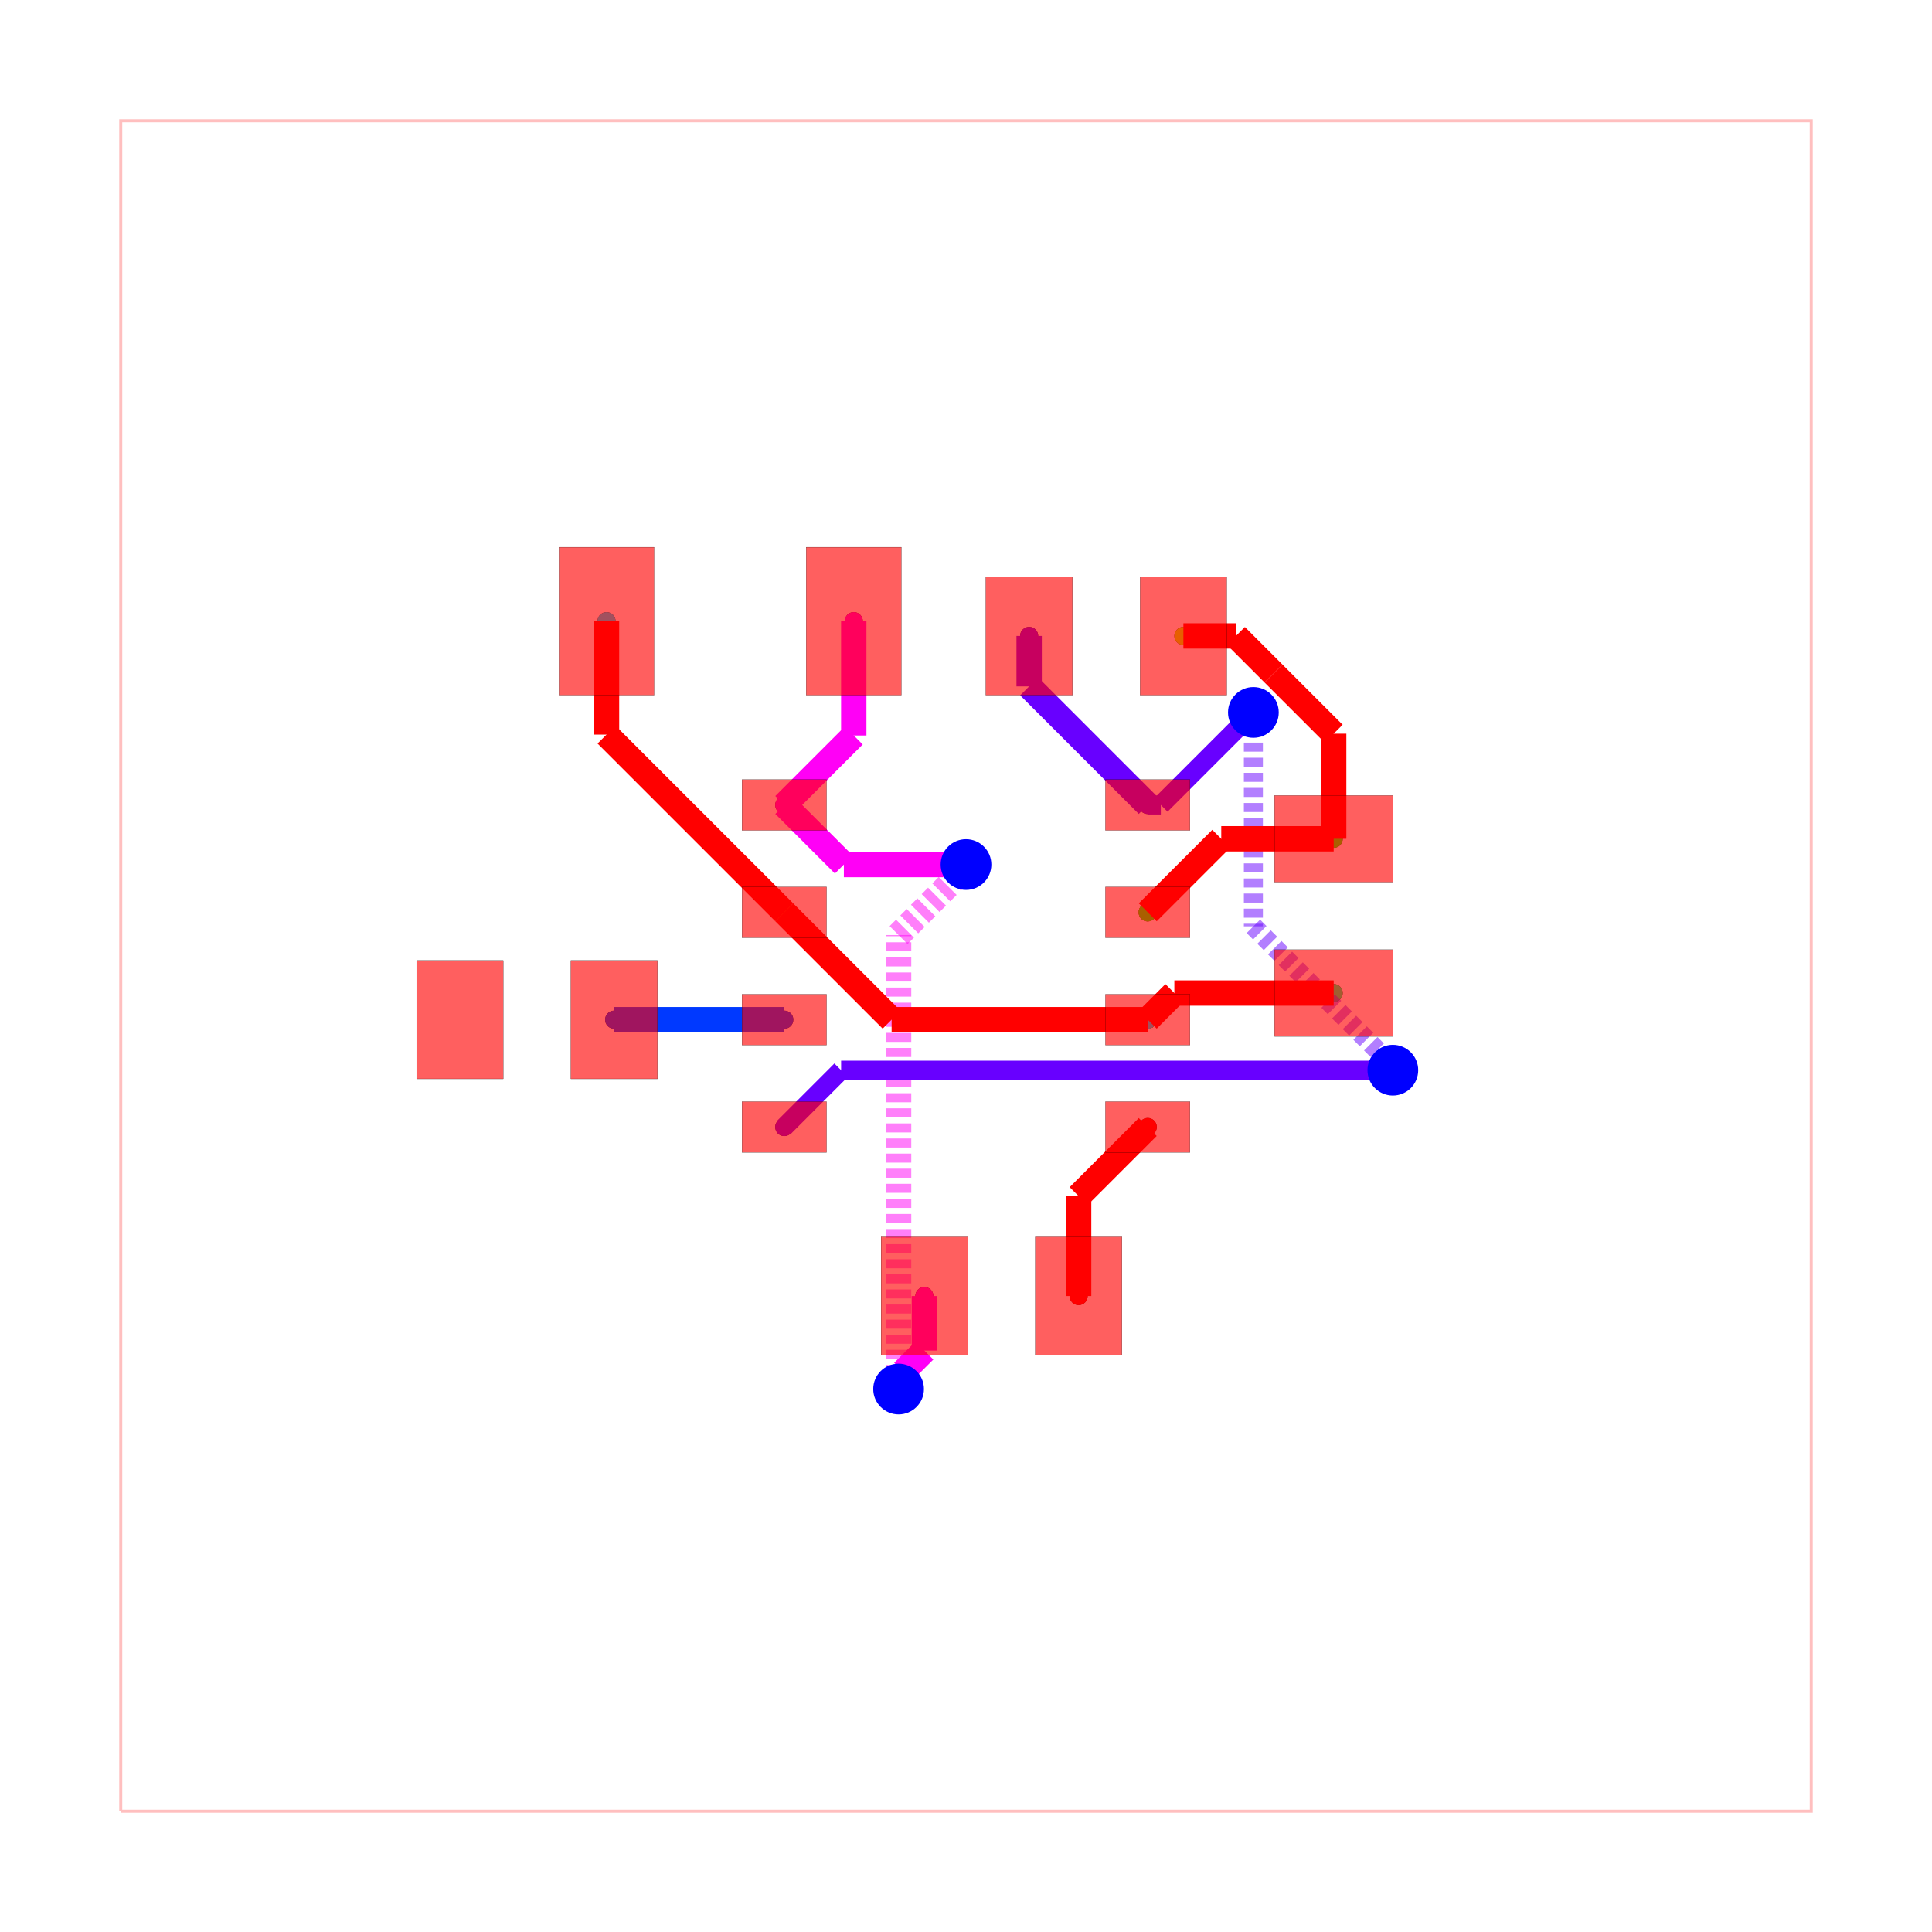
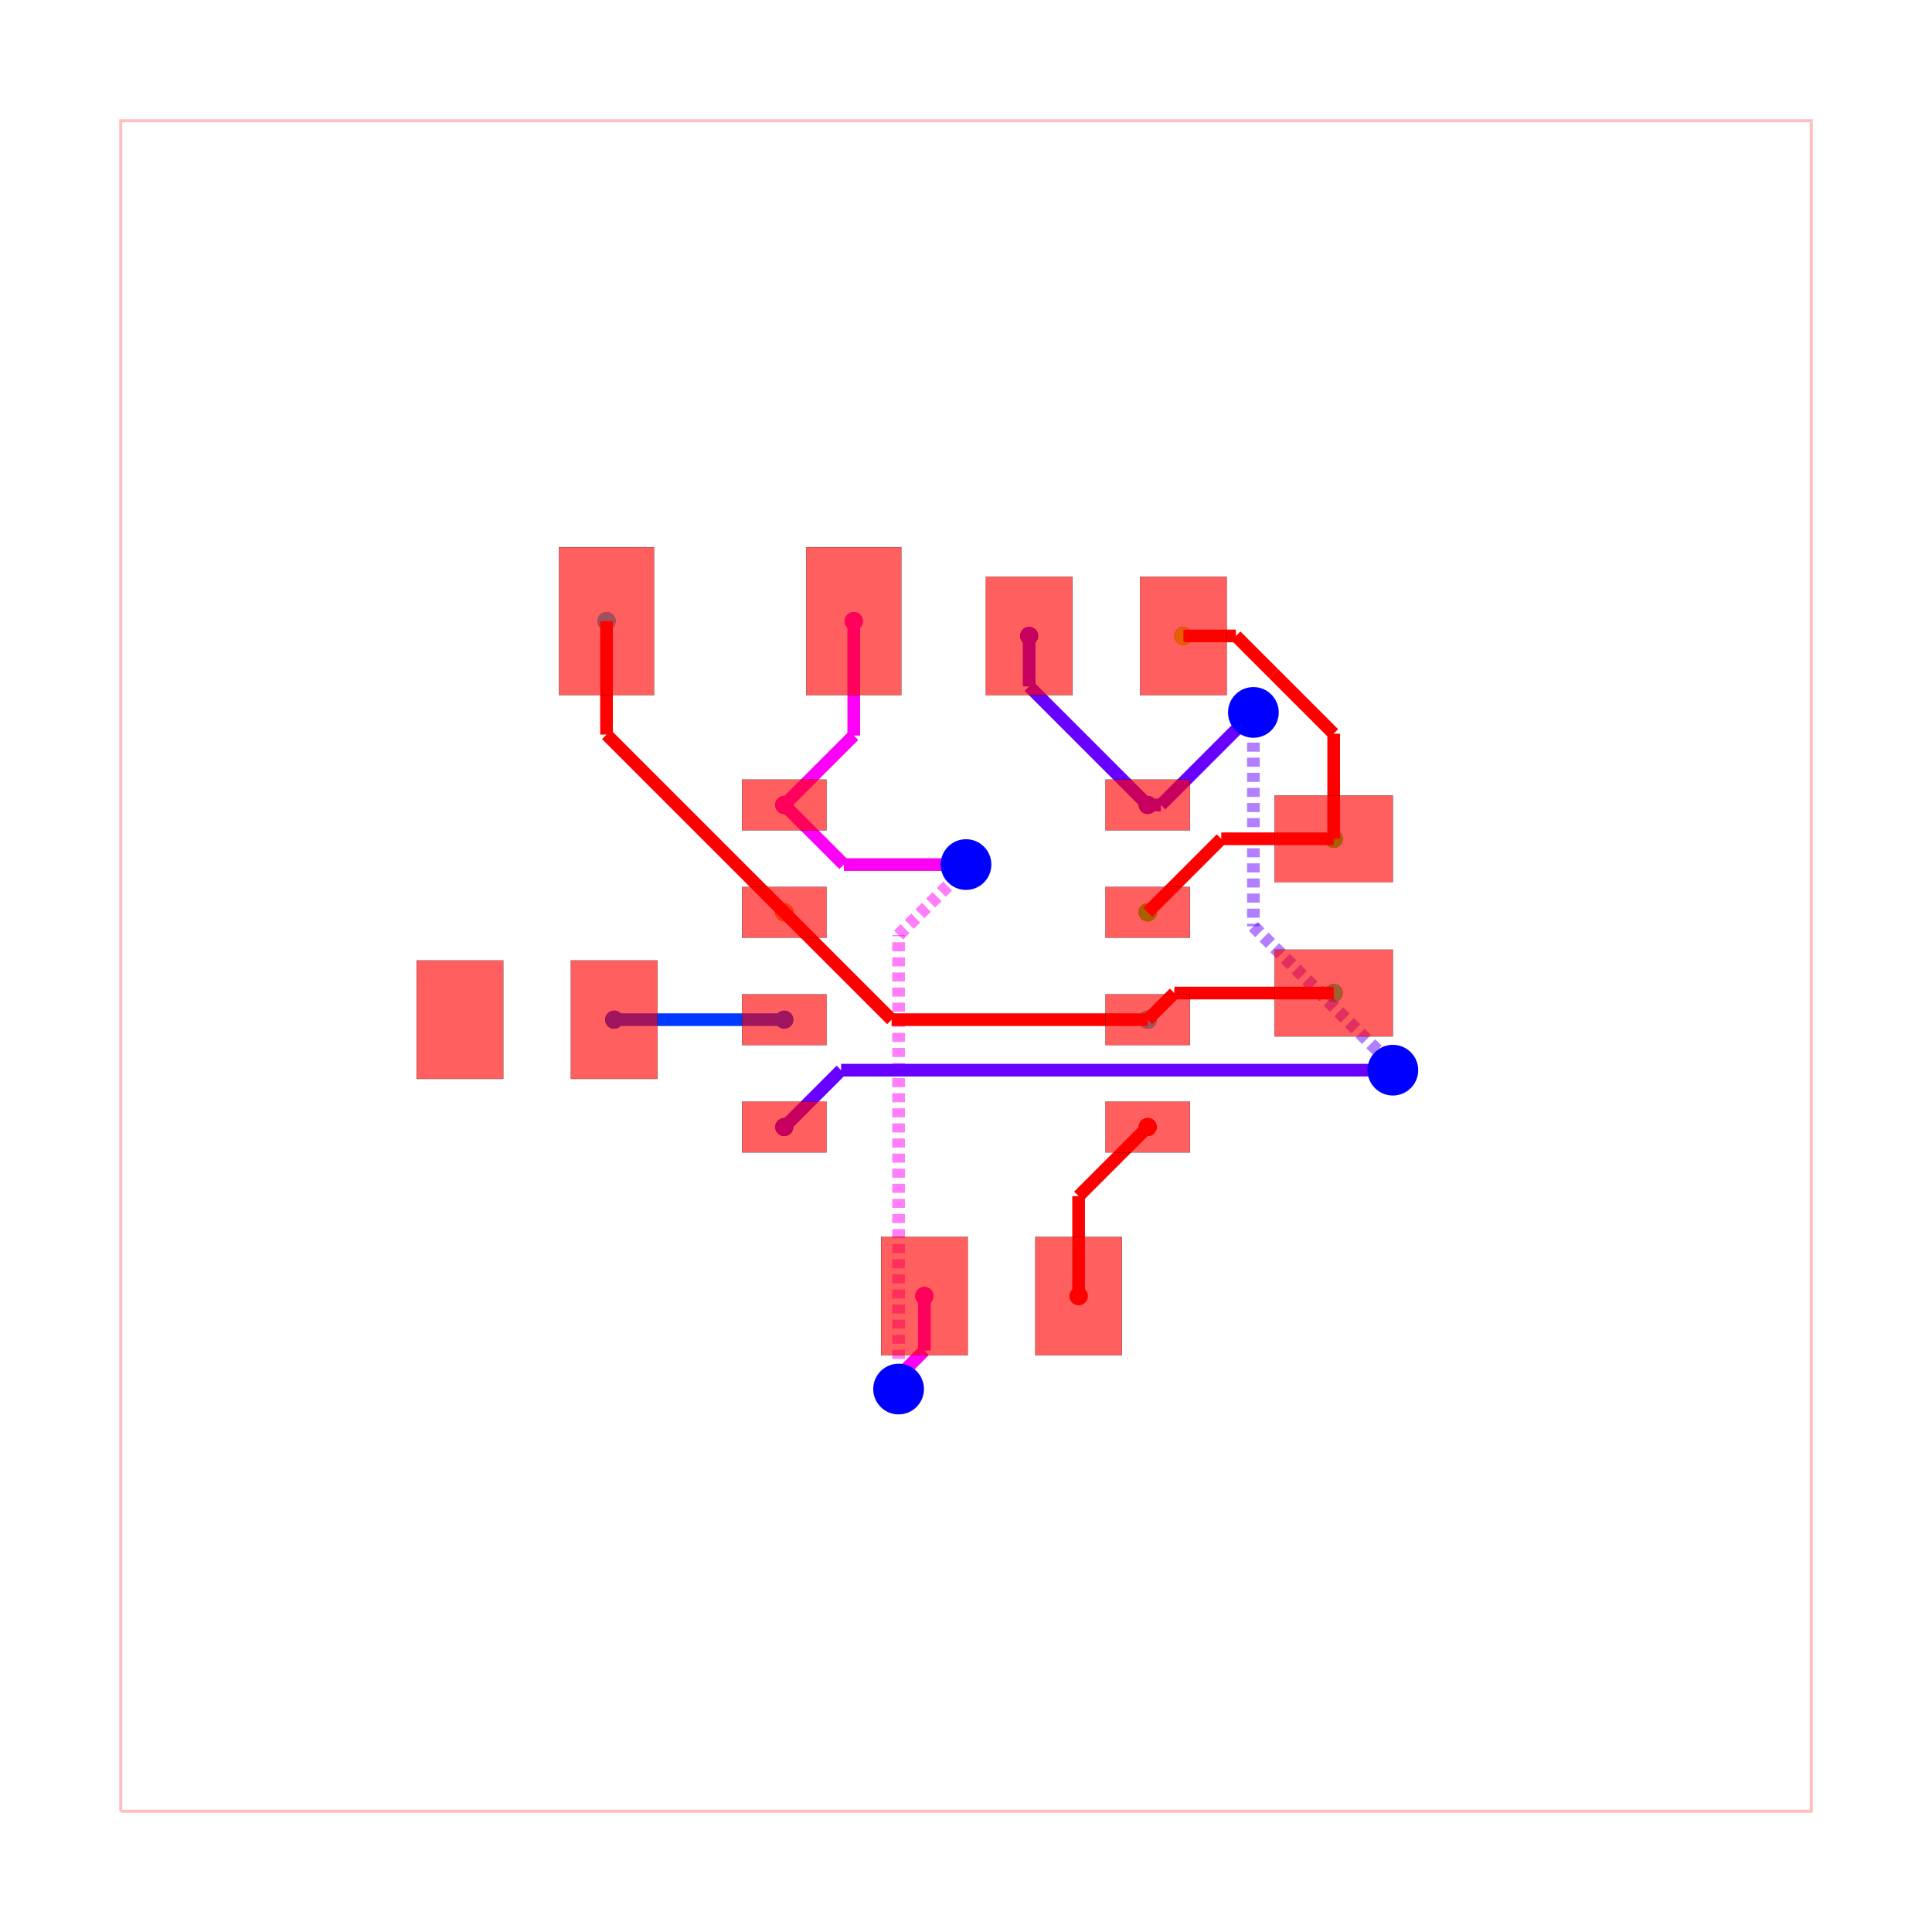
<svg xmlns="http://www.w3.org/2000/svg" width="640" height="640" viewBox="0 0 640 640">
  <rect width="100%" height="100%" fill="white" />
  <g>
    <circle data-type="point" data-label="source_trace_3 pcb_port_4" data-x="2.15" data-y="-1.905" cx="380.2" cy="373.34" r="3" fill="black" />
  </g>
  <g>
    <circle data-type="point" data-label="source_trace_3 pcb_port_14" data-x="1.332455957700033" data-y="-3.9050000000000002" cx="357.309" cy="429.34" r="3" fill="black" />
  </g>
  <g>
    <circle data-type="point" data-label="source_trace_5 pcb_port_5" data-x="2.15" data-y="-0.635" cx="380.2" cy="337.78" r="3" fill="black" />
  </g>
  <g>
    <circle data-type="point" data-label="source_trace_5 pcb_port_1" data-x="-2.15" data-y="0.635" cx="259.8" cy="302.22" r="3" fill="black" />
  </g>
  <g>
    <circle data-type="point" data-label="source_trace_7 pcb_port_9" data-x="2.5720976920476617" data-y="3.9050000000000002" cx="392.019" cy="210.66" r="3" fill="black" />
  </g>
  <g>
    <circle data-type="point" data-label="source_trace_7 pcb_port_6" data-x="2.15" data-y="0.635" cx="380.2" cy="302.22" r="3" fill="black" />
  </g>
  <g>
    <circle data-type="point" data-label="source_trace_8 pcb_port_6" data-x="2.15" data-y="0.635" cx="380.2" cy="302.22" r="3" fill="black" />
  </g>
  <g>
    <circle data-type="point" data-label="source_trace_8 pcb_port_10" data-x="4.35" data-y="1.5050000000000003" cx="441.8" cy="277.86" r="3" fill="black" />
  </g>
  <g>
    <circle data-type="point" data-label="source_trace_9 pcb_port_11" data-x="4.35" data-y="-0.31999999999999973" cx="441.8" cy="328.96" r="3" fill="black" />
  </g>
  <g>
    <circle data-type="point" data-label="source_trace_9 pcb_port_5" data-x="2.15" data-y="-0.635" cx="380.2" cy="337.78" r="3" fill="black" />
  </g>
  <g>
    <circle data-type="point" data-label="source_trace_10 pcb_port_5" data-x="2.15" data-y="-0.635" cx="380.2" cy="337.78" r="3" fill="black" />
  </g>
  <g>
    <circle data-type="point" data-label="source_trace_10 pcb_port_12" data-x="-4.252902307952339" data-y="4.08" cx="200.919" cy="205.76" r="3" fill="black" />
  </g>
  <g>
    <circle data-type="point" data-label="source_trace_12 pcb_port_2" data-x="-2.15" data-y="-0.635" cx="259.8" cy="337.78" r="3" fill="black" />
  </g>
  <g>
    <circle data-type="point" data-label="source_trace_12 pcb_port_16" data-x="-4.1625000000000005" data-y="-0.6350000000000003" cx="203.45" cy="337.78" r="3" fill="black" />
  </g>
  <g>
    <circle data-type="point" data-label="source_net_0 pcb_port_3" data-x="-2.15" data-y="-1.905" cx="259.8" cy="373.34" r="3" fill="black" />
  </g>
  <g>
    <circle data-type="point" data-label="source_net_0 pcb_port_8" data-x="0.7470976920476616" data-y="3.9050000000000002" cx="340.919" cy="210.66" r="3" fill="black" />
  </g>
  <g>
    <circle data-type="point" data-label="source_net_0 pcb_port_7" data-x="2.15" data-y="1.905" cx="380.2" cy="266.66" r="3" fill="black" />
  </g>
  <g>
    <circle data-type="point" data-label="source_net_1 pcb_port_0" data-x="-2.15" data-y="1.905" cx="259.8" cy="266.66" r="3" fill="black" />
  </g>
  <g>
    <circle data-type="point" data-label="source_net_1 pcb_port_13" data-x="-1.327902307952339" data-y="4.08" cx="282.819" cy="205.76" r="3" fill="black" />
  </g>
  <g>
    <circle data-type="point" data-label="source_net_1 pcb_port_15" data-x="-0.49254404229996707" data-y="-3.9050000000000002" cx="306.209" cy="429.34" r="3" fill="black" />
  </g>
  <g>
    <circle data-type="point" data-label="source_trace_3 (top)" data-x="2.15" data-y="-1.905" cx="380.2" cy="373.34" r="3" fill="hsl(0, 100%, 50%)" />
  </g>
  <g>
    <circle data-type="point" data-label="source_trace_3 (top)" data-x="1.332455957700033" data-y="-3.9050000000000002" cx="357.309" cy="429.34" r="3" fill="hsl(0, 100%, 50%)" />
  </g>
  <g>
    <circle data-type="point" data-label="source_trace_5 (top)" data-x="2.15" data-y="-0.635" cx="380.2" cy="337.78" r="3" fill="hsl(37.778, 100%, 50%)" />
  </g>
  <g>
    <circle data-type="point" data-label="source_trace_5 (top)" data-x="-2.15" data-y="0.635" cx="259.8" cy="302.22" r="3" fill="hsl(37.778, 100%, 50%)" />
  </g>
  <g>
    <circle data-type="point" data-label="source_trace_7 (top)" data-x="2.5720976920476617" data-y="3.9050000000000002" cx="392.019" cy="210.66" r="3" fill="hsl(75.556, 100%, 50%)" />
  </g>
  <g>
    <circle data-type="point" data-label="source_trace_7 (top)" data-x="2.15" data-y="0.635" cx="380.2" cy="302.22" r="3" fill="hsl(75.556, 100%, 50%)" />
  </g>
  <g>
    <circle data-type="point" data-label="source_trace_8 (top)" data-x="2.15" data-y="0.635" cx="380.2" cy="302.22" r="3" fill="hsl(113.333, 100%, 50%)" />
  </g>
  <g>
    <circle data-type="point" data-label="source_trace_8 (top)" data-x="4.35" data-y="1.5050000000000003" cx="441.8" cy="277.86" r="3" fill="hsl(113.333, 100%, 50%)" />
  </g>
  <g>
    <circle data-type="point" data-label="source_trace_9 (top)" data-x="4.35" data-y="-0.31999999999999973" cx="441.8" cy="328.96" r="3" fill="hsl(151.111, 100%, 50%)" />
  </g>
  <g>
    <circle data-type="point" data-label="source_trace_9 (top)" data-x="2.15" data-y="-0.635" cx="380.2" cy="337.78" r="3" fill="hsl(151.111, 100%, 50%)" />
  </g>
  <g>
    <circle data-type="point" data-label="source_trace_10 (top)" data-x="2.15" data-y="-0.635" cx="380.2" cy="337.78" r="3" fill="hsl(188.889, 100%, 50%)" />
  </g>
  <g>
    <circle data-type="point" data-label="source_trace_10 (top)" data-x="-4.252902307952339" data-y="4.08" cx="200.919" cy="205.76" r="3" fill="hsl(188.889, 100%, 50%)" />
  </g>
  <g>
    <circle data-type="point" data-label="source_trace_12 (top)" data-x="-2.15" data-y="-0.635" cx="259.8" cy="337.78" r="3" fill="hsl(226.667, 100%, 50%)" />
  </g>
  <g>
    <circle data-type="point" data-label="source_trace_12 (top)" data-x="-4.1625000000000005" data-y="-0.6350000000000003" cx="203.45" cy="337.78" r="3" fill="hsl(226.667, 100%, 50%)" />
  </g>
  <g>
    <circle data-type="point" data-label="source_net_0 (top)" data-x="-2.15" data-y="-1.905" cx="259.8" cy="373.34" r="3" fill="hsl(264.444, 100%, 50%)" />
  </g>
  <g>
    <circle data-type="point" data-label="source_net_0 (top)" data-x="0.7470976920476616" data-y="3.9050000000000002" cx="340.919" cy="210.66" r="3" fill="hsl(264.444, 100%, 50%)" />
  </g>
  <g>
    <circle data-type="point" data-label="source_net_0 (top)" data-x="2.15" data-y="1.905" cx="380.2" cy="266.66" r="3" fill="hsl(264.444, 100%, 50%)" />
  </g>
  <g>
    <circle data-type="point" data-label="source_net_1 (top)" data-x="-2.15" data-y="1.905" cx="259.8" cy="266.66" r="3" fill="hsl(302.222, 100%, 50%)" />
  </g>
  <g>
    <circle data-type="point" data-label="source_net_1 (top)" data-x="-1.327902307952339" data-y="4.08" cx="282.819" cy="205.76" r="3" fill="hsl(302.222, 100%, 50%)" />
  </g>
  <g>
    <circle data-type="point" data-label="source_net_1 (top)" data-x="-0.49254404229996707" data-y="-3.9050000000000002" cx="306.209" cy="429.34" r="3" fill="hsl(302.222, 100%, 50%)" />
  </g>
  <g>
    <polyline data-points="-10,-10 10,-10 10,10 -10,10 -10,-10" data-type="line" data-label="" points="40,600 600,600 600,40 40,40 40,600" fill="none" stroke="rgba(255,0,0,0.25)" stroke-width="1px" />
  </g>
  <g>
-     <polyline data-points="-1.327902307952339,4.08 -1.327902307952339,2.7270976920476606" data-type="line" data-label="" points="282.819,205.76 282.819,243.641" fill="none" stroke="hsl(302.222, 100%, 50%)" stroke-width="8.4" />
-   </g>
-   <g>
-     <polyline data-points="-1.327902307952339,2.7270976920476606 -2.15,1.905" data-type="line" data-label="" points="282.819,243.641 259.8,266.66" fill="none" stroke="hsl(302.222, 100%, 50%)" stroke-width="8.4" />
-   </g>
-   <g>
-     <polyline data-points="-0.49254404229996707,-3.9050000000000002 -0.49254404229996707,-4.549843491354023" data-type="line" data-label="" points="306.209,429.34 306.209,447.396" fill="none" stroke="hsl(302.222, 100%, 50%)" stroke-width="8.4" />
-   </g>
-   <g>
-     <polyline data-points="-0.49254404229996707,-4.549843491354023 -0.743618066658378,-4.800917515712435" data-type="line" data-label="" points="306.209,447.396 299.179,454.426" fill="none" stroke="hsl(302.222, 100%, 50%)" stroke-width="8.4" />
-   </g>
-   <g>
-     <polyline data-points="-0.743618066658378,-4.800917515712435 -0.7975330317249754,-5.005000000000001" data-type="line" data-label="" points="299.179,454.426 297.669,460.14" fill="none" stroke="hsl(302.222, 100%, 50%)" stroke-width="8.4" />
-   </g>
-   <g>
-     <polyline data-points="-0.7975330317249754,-5.005000000000001 -0.7975330317249754,0.36597898284950237" data-type="line" data-label="" points="297.669,460.14 297.669,309.753" fill="none" stroke="rgba(255,0,247,0.5)" stroke-width="8.4" stroke-dasharray="3 2" />
-   </g>
-   <g>
-     <polyline data-points="-0.7975330317249754,0.36597898284950237 0,1.1635120145744777" data-type="line" data-label="" points="297.669,309.753 320,287.422" fill="none" stroke="rgba(255,0,247,0.5)" stroke-width="8.4" stroke-dasharray="3 2" />
-   </g>
-   <g>
-     <polyline data-points="0,1.1635120145744777 0,1.1999999999999995" data-type="line" data-label="" points="320,287.422 320,286.4" fill="none" stroke="rgba(255,0,247,0.5)" stroke-width="8.4" stroke-dasharray="3 2" />
-   </g>
-   <g>
-     <polyline data-points="0,1.1999999999999995 -1.4449999999999994,1.1999999999999995" data-type="line" data-label="" points="320,286.4 279.54,286.4" fill="none" stroke="hsl(302.222, 100%, 50%)" stroke-width="8.4" />
-   </g>
-   <g>
-     <polyline data-points="-1.4449999999999994,1.1999999999999995 -2.15,1.905" data-type="line" data-label="" points="279.54,286.4 259.8,266.66" fill="none" stroke="hsl(302.222, 100%, 50%)" stroke-width="8.4" />
-   </g>
-   <g>
-     <polyline data-points="0.7470976920476616,3.9050000000000002 0.7470976920476616,3.3079023079523386" data-type="line" data-label="" points="340.919,210.66 340.919,227.379" fill="none" stroke="hsl(264.444, 100%, 50%)" stroke-width="8.4" />
-   </g>
-   <g>
-     <polyline data-points="0.7470976920476616,3.3079023079523386 2.15,1.905" data-type="line" data-label="" points="340.919,227.379 380.2,266.66" fill="none" stroke="hsl(264.444, 100%, 50%)" stroke-width="8.4" />
-   </g>
-   <g>
-     <polyline data-points="2.15,1.905 2.3049999999999997,1.905" data-type="line" data-label="" points="380.2,266.66 384.54,266.66" fill="none" stroke="hsl(264.444, 100%, 50%)" stroke-width="6.3" />
-   </g>
-   <g>
-     <polyline data-points="2.3049999999999997,1.905 3.2559894945764793,2.8559894945764794" data-type="line" data-label="" points="384.54,266.66 411.168,240.032" fill="none" stroke="hsl(264.444, 100%, 50%)" stroke-width="6.3" />
-   </g>
-   <g>
-     <polyline data-points="3.2559894945764793,2.8559894945764794 3.4,3" data-type="line" data-label="" points="411.168,240.032 415.2,236" fill="none" stroke="hsl(264.444, 100%, 50%)" stroke-width="6.3" />
-   </g>
-   <g>
-     <polyline data-points="3.4,3 3.4,0.46918945530952927" data-type="line" data-label="" points="415.2,236 415.2,306.863" fill="none" stroke="rgba(102,0,255,0.5)" stroke-width="6.3" stroke-dasharray="3 2" />
-   </g>
-   <g>
-     <polyline data-points="3.4,0.46918945530952927 4.968579665203621,-1.099390209894092" data-type="line" data-label="" points="415.2,306.863 459.12,350.783" fill="none" stroke="rgba(102,0,255,0.5)" stroke-width="6.3" stroke-dasharray="3 2" />
-   </g>
-   <g>
-     <polyline data-points="4.968579665203621,-1.099390209894092 5.0500000000000025,-1.2324999999999995" data-type="line" data-label="" points="459.12,350.783 461.4,354.51" fill="none" stroke="rgba(102,0,255,0.5)" stroke-width="6.3" stroke-dasharray="3 2" />
-   </g>
-   <g>
-     <polyline data-points="5.0500000000000025,-1.2324999999999995 -1.4774999999999994,-1.2324999999999995" data-type="line" data-label="" points="461.4,354.51 278.63,354.51" fill="none" stroke="hsl(264.444, 100%, 50%)" stroke-width="6.3" />
-   </g>
-   <g>
-     <polyline data-points="-1.4774999999999994,-1.2324999999999995 -2.15,-1.905" data-type="line" data-label="" points="278.63,354.51 259.8,373.34" fill="none" stroke="hsl(264.444, 100%, 50%)" stroke-width="6.3" />
-   </g>
-   <g>
-     <polyline data-points="-4.1625000000000005,-0.6350000000000003 -2.1500000000000004,-0.6350000000000003" data-type="line" data-label="" points="203.45,337.78 259.8,337.78" fill="none" stroke="hsl(226.667, 100%, 50%)" stroke-width="8.4" />
-   </g>
-   <g>
-     <polyline data-points="-2.1500000000000004,-0.6350000000000003 -2.15,-0.635" data-type="line" data-label="" points="259.8,337.78 259.8,337.78" fill="none" stroke="hsl(226.667, 100%, 50%)" stroke-width="8.4" />
-   </g>
-   <g>
-     <polyline data-points="4.35,1.5050000000000003 3.0200000000000005,1.5050000000000003" data-type="line" data-label="" points="441.8,277.86 404.56,277.86" fill="none" stroke="red" stroke-width="8.4" />
-   </g>
-   <g>
-     <polyline data-points="3.0200000000000005,1.5050000000000003 2.15,0.635" data-type="line" data-label="" points="404.56,277.86 380.2,302.22" fill="none" stroke="red" stroke-width="8.4" />
-   </g>
-   <g>
-     <polyline data-points="4.35,1.5050000000000003 4.35,2.7483887770671442" data-type="line" data-label="" points="441.8,277.86 441.8,243.045" fill="none" stroke="red" stroke-width="8.4" />
-   </g>
-   <g>
-     <polyline data-points="4.35,2.7483887770671442 3.6382774737356414,3.4601113033315025" data-type="line" data-label="" points="441.8,243.045 421.872,223.117" fill="none" stroke="red" stroke-width="8.4" />
-   </g>
-   <g>
-     <polyline data-points="3.6382774737356414,3.4601113033315025 3.1933887770671436,3.9050000000000002" data-type="line" data-label="" points="421.872,223.117 409.415,210.66" fill="none" stroke="red" stroke-width="8.4" />
-   </g>
-   <g>
-     <polyline data-points="3.1933887770671436,3.9050000000000002 2.5720976920476617,3.9050000000000002" data-type="line" data-label="" points="409.415,210.66 392.019,210.66" fill="none" stroke="red" stroke-width="8.4" />
-   </g>
-   <g>
-     <polyline data-points="4.35,-0.31999999999999973 2.4650000000000003,-0.31999999999999973" data-type="line" data-label="" points="441.8,328.96 389.02,328.96" fill="none" stroke="red" stroke-width="8.4" />
-   </g>
-   <g>
-     <polyline data-points="2.4650000000000003,-0.31999999999999973 2.15,-0.635" data-type="line" data-label="" points="389.02,328.96 380.2,337.78" fill="none" stroke="red" stroke-width="8.4" />
-   </g>
-   <g>
-     <polyline data-points="-4.252902307952339,4.08 -4.252902307952339,2.7379023079523392" data-type="line" data-label="" points="200.919,205.76 200.919,243.339" fill="none" stroke="red" stroke-width="8.4" />
-   </g>
-   <g>
-     <polyline data-points="-4.252902307952339,2.7379023079523392 -2.15,0.635" data-type="line" data-label="" points="200.919,243.339 259.8,302.22" fill="none" stroke="red" stroke-width="8.4" />
-   </g>
-   <g>
-     <polyline data-points="2.15,-0.635 -0.8799999999999999,-0.635" data-type="line" data-label="" points="380.2,337.78 295.36,337.78" fill="none" stroke="red" stroke-width="8.4" />
-   </g>
-   <g>
-     <polyline data-points="-0.8799999999999999,-0.635 -2.15,0.635" data-type="line" data-label="" points="295.36,337.78 259.8,302.22" fill="none" stroke="red" stroke-width="8.4" />
-   </g>
-   <g>
-     <polyline data-points="1.332455957700033,-3.9050000000000002 1.332455957700033,-2.722544042299967" data-type="line" data-label="" points="357.309,429.34 357.309,396.231" fill="none" stroke="hsl(0, 100%, 50%)" stroke-width="8.4" />
-   </g>
-   <g>
-     <polyline data-points="1.332455957700033,-2.722544042299967 2.15,-1.905" data-type="line" data-label="" points="357.309,396.231 380.2,373.34" fill="none" stroke="hsl(0, 100%, 50%)" stroke-width="8.4" />
+     <polyline data-points="-1.327902307952339,4.08 -1.327902307952339,2.7270976920476606" data-type="line" data-label="" points="282.819,205.76 282.819,243.641" fill="none" stroke="hsl(302.222, 100%, 50%)" stroke-width="4.2" />
+   </g>
+   <g>
+     <polyline data-points="-1.327902307952339,2.7270976920476606 -2.15,1.905" data-type="line" data-label="" points="282.819,243.641 259.8,266.66" fill="none" stroke="hsl(302.222, 100%, 50%)" stroke-width="4.2" />
+   </g>
+   <g>
+     <polyline data-points="-0.49254404229996707,-3.9050000000000002 -0.49254404229996707,-4.549843491354023" data-type="line" data-label="" points="306.209,429.34 306.209,447.396" fill="none" stroke="hsl(302.222, 100%, 50%)" stroke-width="4.2" />
+   </g>
+   <g>
+     <polyline data-points="-0.49254404229996707,-4.549843491354023 -0.743618066658378,-4.800917515712435" data-type="line" data-label="" points="306.209,447.396 299.179,454.426" fill="none" stroke="hsl(302.222, 100%, 50%)" stroke-width="4.2" />
+   </g>
+   <g>
+     <polyline data-points="-0.743618066658378,-4.800917515712435 -0.7975330317249754,-5.005000000000001" data-type="line" data-label="" points="299.179,454.426 297.669,460.14" fill="none" stroke="hsl(302.222, 100%, 50%)" stroke-width="4.2" />
+   </g>
+   <g>
+     <polyline data-points="-0.7975330317249754,-5.005000000000001 -0.7975330317249754,0.36597898284950237" data-type="line" data-label="" points="297.669,460.14 297.669,309.753" fill="none" stroke="rgba(255,0,247,0.5)" stroke-width="4.2" stroke-dasharray="3 2" />
+   </g>
+   <g>
+     <polyline data-points="-0.7975330317249754,0.36597898284950237 0,1.1635120145744777" data-type="line" data-label="" points="297.669,309.753 320,287.422" fill="none" stroke="rgba(255,0,247,0.5)" stroke-width="4.2" stroke-dasharray="3 2" />
+   </g>
+   <g>
+     <polyline data-points="0,1.1635120145744777 0,1.1999999999999995" data-type="line" data-label="" points="320,287.422 320,286.4" fill="none" stroke="rgba(255,0,247,0.5)" stroke-width="4.2" stroke-dasharray="3 2" />
+   </g>
+   <g>
+     <polyline data-points="0,1.1999999999999995 -1.4449999999999994,1.1999999999999995" data-type="line" data-label="" points="320,286.4 279.54,286.4" fill="none" stroke="hsl(302.222, 100%, 50%)" stroke-width="4.2" />
+   </g>
+   <g>
+     <polyline data-points="-1.4449999999999994,1.1999999999999995 -2.15,1.905" data-type="line" data-label="" points="279.54,286.4 259.8,266.66" fill="none" stroke="hsl(302.222, 100%, 50%)" stroke-width="4.2" />
+   </g>
+   <g>
+     <polyline data-points="0.7470976920476616,3.9050000000000002 0.7470976920476616,3.3079023079523386" data-type="line" data-label="" points="340.919,210.66 340.919,227.379" fill="none" stroke="hsl(264.444, 100%, 50%)" stroke-width="4.2" />
+   </g>
+   <g>
+     <polyline data-points="0.7470976920476616,3.3079023079523386 2.15,1.905" data-type="line" data-label="" points="340.919,227.379 380.2,266.66" fill="none" stroke="hsl(264.444, 100%, 50%)" stroke-width="4.2" />
+   </g>
+   <g>
+     <polyline data-points="2.15,1.905 2.3049999999999997,1.905" data-type="line" data-label="" points="380.2,266.66 384.54,266.66" fill="none" stroke="hsl(264.444, 100%, 50%)" stroke-width="4.2" />
+   </g>
+   <g>
+     <polyline data-points="2.3049999999999997,1.905 3.2559894945764793,2.8559894945764794" data-type="line" data-label="" points="384.54,266.66 411.168,240.032" fill="none" stroke="hsl(264.444, 100%, 50%)" stroke-width="4.2" />
+   </g>
+   <g>
+     <polyline data-points="3.2559894945764793,2.8559894945764794 3.4,3" data-type="line" data-label="" points="411.168,240.032 415.2,236" fill="none" stroke="hsl(264.444, 100%, 50%)" stroke-width="4.2" />
+   </g>
+   <g>
+     <polyline data-points="3.4,3 3.4,0.46918945530952927" data-type="line" data-label="" points="415.2,236 415.2,306.863" fill="none" stroke="rgba(102,0,255,0.5)" stroke-width="4.2" stroke-dasharray="3 2" />
+   </g>
+   <g>
+     <polyline data-points="3.4,0.46918945530952927 4.968579665203621,-1.099390209894092" data-type="line" data-label="" points="415.2,306.863 459.12,350.783" fill="none" stroke="rgba(102,0,255,0.5)" stroke-width="4.2" stroke-dasharray="3 2" />
+   </g>
+   <g>
+     <polyline data-points="4.968579665203621,-1.099390209894092 5.0500000000000025,-1.2324999999999995" data-type="line" data-label="" points="459.12,350.783 461.4,354.51" fill="none" stroke="rgba(102,0,255,0.5)" stroke-width="4.2" stroke-dasharray="3 2" />
+   </g>
+   <g>
+     <polyline data-points="5.0500000000000025,-1.2324999999999995 -1.4774999999999994,-1.2324999999999995" data-type="line" data-label="" points="461.4,354.51 278.63,354.51" fill="none" stroke="hsl(264.444, 100%, 50%)" stroke-width="4.2" />
+   </g>
+   <g>
+     <polyline data-points="-1.4774999999999994,-1.2324999999999995 -2.15,-1.905" data-type="line" data-label="" points="278.63,354.51 259.8,373.34" fill="none" stroke="hsl(264.444, 100%, 50%)" stroke-width="4.2" />
+   </g>
+   <g>
+     <polyline data-points="-4.1625000000000005,-0.6350000000000003 -2.1500000000000004,-0.6350000000000003" data-type="line" data-label="" points="203.45,337.78 259.8,337.78" fill="none" stroke="hsl(226.667, 100%, 50%)" stroke-width="4.2" />
+   </g>
+   <g>
+     <polyline data-points="-2.1500000000000004,-0.6350000000000003 -2.15,-0.635" data-type="line" data-label="" points="259.8,337.78 259.8,337.78" fill="none" stroke="hsl(226.667, 100%, 50%)" stroke-width="4.2" />
+   </g>
+   <g>
+     <polyline data-points="4.35,1.5050000000000003 3.0200000000000005,1.5050000000000003" data-type="line" data-label="" points="441.8,277.86 404.56,277.86" fill="none" stroke="red" stroke-width="4.2" />
+   </g>
+   <g>
+     <polyline data-points="3.0200000000000005,1.5050000000000003 2.15,0.635" data-type="line" data-label="" points="404.56,277.86 380.2,302.22" fill="none" stroke="red" stroke-width="4.2" />
+   </g>
+   <g>
+     <polyline data-points="4.35,1.5050000000000003 4.35,2.7483887770671442" data-type="line" data-label="" points="441.8,277.86 441.8,243.045" fill="none" stroke="red" stroke-width="4.2" />
+   </g>
+   <g>
+     <polyline data-points="4.35,2.7483887770671442 3.6382774737356414,3.4601113033315025" data-type="line" data-label="" points="441.8,243.045 421.872,223.117" fill="none" stroke="red" stroke-width="4.2" />
+   </g>
+   <g>
+     <polyline data-points="3.6382774737356414,3.4601113033315025 3.1933887770671436,3.9050000000000002" data-type="line" data-label="" points="421.872,223.117 409.415,210.66" fill="none" stroke="red" stroke-width="4.2" />
+   </g>
+   <g>
+     <polyline data-points="3.1933887770671436,3.9050000000000002 2.5720976920476617,3.9050000000000002" data-type="line" data-label="" points="409.415,210.66 392.019,210.66" fill="none" stroke="red" stroke-width="4.2" />
+   </g>
+   <g>
+     <polyline data-points="4.35,-0.31999999999999973 2.4650000000000003,-0.31999999999999973" data-type="line" data-label="" points="441.8,328.96 389.02,328.96" fill="none" stroke="red" stroke-width="4.2" />
+   </g>
+   <g>
+     <polyline data-points="2.4650000000000003,-0.31999999999999973 2.15,-0.635" data-type="line" data-label="" points="389.02,328.96 380.2,337.78" fill="none" stroke="red" stroke-width="4.2" />
+   </g>
+   <g>
+     <polyline data-points="-4.252902307952339,4.08 -4.252902307952339,2.7379023079523392" data-type="line" data-label="" points="200.919,205.76 200.919,243.339" fill="none" stroke="red" stroke-width="4.2" />
+   </g>
+   <g>
+     <polyline data-points="-4.252902307952339,2.7379023079523392 -2.15,0.635" data-type="line" data-label="" points="200.919,243.339 259.8,302.22" fill="none" stroke="red" stroke-width="4.2" />
+   </g>
+   <g>
+     <polyline data-points="2.15,-0.635 -0.8799999999999999,-0.635" data-type="line" data-label="" points="380.2,337.78 295.36,337.78" fill="none" stroke="red" stroke-width="4.2" />
+   </g>
+   <g>
+     <polyline data-points="-0.8799999999999999,-0.635 -2.15,0.635" data-type="line" data-label="" points="295.36,337.78 259.8,302.22" fill="none" stroke="red" stroke-width="4.2" />
+   </g>
+   <g>
+     <polyline data-points="1.332455957700033,-3.9050000000000002 1.332455957700033,-2.722544042299967" data-type="line" data-label="" points="357.309,429.34 357.309,396.231" fill="none" stroke="hsl(0, 100%, 50%)" stroke-width="4.2" />
+   </g>
+   <g>
+     <polyline data-points="1.332455957700033,-2.722544042299967 2.15,-1.905" data-type="line" data-label="" points="357.309,396.231 380.2,373.34" fill="none" stroke="hsl(0, 100%, 50%)" stroke-width="4.2" />
  </g>
  <g>
    <rect data-type="rect" data-label="top" data-x="-2.15" data-y="1.905" x="245.8" y="258.26" width="28" height="16.8" fill="rgba(255,0,0,0.25)" stroke="black" stroke-width="0.036" />
  </g>
  <g>
    <rect data-type="rect" data-label="top" data-x="-2.15" data-y="0.635" x="245.8" y="293.82" width="28" height="16.8" fill="rgba(255,0,0,0.25)" stroke="black" stroke-width="0.036" />
  </g>
  <g>
    <rect data-type="rect" data-label="top" data-x="-2.15" data-y="-0.635" x="245.8" y="329.38" width="28" height="16.8" fill="rgba(255,0,0,0.25)" stroke="black" stroke-width="0.036" />
  </g>
  <g>
    <rect data-type="rect" data-label="top" data-x="-2.15" data-y="-1.905" x="245.8" y="364.94" width="28" height="16.8" fill="rgba(255,0,0,0.25)" stroke="black" stroke-width="0.036" />
  </g>
  <g>
    <rect data-type="rect" data-label="top" data-x="2.15" data-y="-1.905" x="366.2" y="364.94" width="28" height="16.8" fill="rgba(255,0,0,0.25)" stroke="black" stroke-width="0.036" />
  </g>
  <g>
    <rect data-type="rect" data-label="top" data-x="2.15" data-y="-0.635" x="366.2" y="329.38" width="28" height="16.8" fill="rgba(255,0,0,0.25)" stroke="black" stroke-width="0.036" />
  </g>
  <g>
    <rect data-type="rect" data-label="top" data-x="2.15" data-y="0.635" x="366.2" y="293.82" width="28" height="16.8" fill="rgba(255,0,0,0.25)" stroke="black" stroke-width="0.036" />
  </g>
  <g>
    <rect data-type="rect" data-label="top" data-x="2.15" data-y="1.905" x="366.2" y="258.26" width="28" height="16.8" fill="rgba(255,0,0,0.25)" stroke="black" stroke-width="0.036" />
  </g>
  <g>
    <rect data-type="rect" data-label="top" data-x="0.7470976920476616" data-y="3.9050000000000002" x="326.569" y="191.06" width="28.7" height="39.2" fill="rgba(255,0,0,0.25)" stroke="black" stroke-width="0.036" />
  </g>
  <g>
    <rect data-type="rect" data-label="top" data-x="2.5720976920476617" data-y="3.9050000000000002" x="377.669" y="191.06" width="28.7" height="39.2" fill="rgba(255,0,0,0.25)" stroke="black" stroke-width="0.036" />
  </g>
  <g>
    <rect data-type="rect" data-label="top" data-x="4.35" data-y="1.5050000000000003" x="422.2" y="263.51" width="39.2" height="28.7" fill="rgba(255,0,0,0.25)" stroke="black" stroke-width="0.036" />
  </g>
  <g>
    <rect data-type="rect" data-label="top" data-x="4.35" data-y="-0.31999999999999973" x="422.2" y="314.61" width="39.2" height="28.7" fill="rgba(255,0,0,0.25)" stroke="black" stroke-width="0.036" />
  </g>
  <g>
    <rect data-type="rect" data-label="top" data-x="-4.252902307952339" data-y="4.08" x="185.169" y="181.26" width="31.5" height="49" fill="rgba(255,0,0,0.25)" stroke="black" stroke-width="0.036" />
  </g>
  <g>
    <rect data-type="rect" data-label="top" data-x="-1.327902307952339" data-y="4.08" x="267.069" y="181.26" width="31.5" height="49" fill="rgba(255,0,0,0.25)" stroke="black" stroke-width="0.036" />
  </g>
  <g>
    <rect data-type="rect" data-label="top" data-x="1.332455957700033" data-y="-3.9050000000000002" x="342.959" y="409.74" width="28.7" height="39.2" fill="rgba(255,0,0,0.25)" stroke="black" stroke-width="0.036" />
  </g>
  <g>
    <rect data-type="rect" data-label="top" data-x="-0.49254404229996707" data-y="-3.9050000000000002" x="291.859" y="409.74" width="28.7" height="39.2" fill="rgba(255,0,0,0.25)" stroke="black" stroke-width="0.036" />
  </g>
  <g>
    <rect data-type="rect" data-label="top" data-x="-4.1625000000000005" data-y="-0.6350000000000003" x="189.1" y="318.18" width="28.7" height="39.2" fill="rgba(255,0,0,0.25)" stroke="black" stroke-width="0.036" />
  </g>
  <g>
    <rect data-type="rect" data-label="top" data-x="-5.9875" data-y="-0.6350000000000001" x="138" y="318.18" width="28.7" height="39.2" fill="rgba(255,0,0,0.25)" stroke="black" stroke-width="0.036" />
  </g>
  <g>
    <rect data-type="rect" data-label="" data-x="-2.15" data-y="1.905" x="245.8" y="258.26" width="28" height="16.8" fill="rgba(255,0,0,0.5)" stroke="black" stroke-width="0.036" />
  </g>
  <g>
    <rect data-type="rect" data-label="" data-x="-2.15" data-y="0.635" x="245.8" y="293.82" width="28" height="16.8" fill="rgba(255,0,0,0.5)" stroke="black" stroke-width="0.036" />
  </g>
  <g>
    <rect data-type="rect" data-label="" data-x="-2.15" data-y="-0.635" x="245.8" y="329.38" width="28" height="16.8" fill="rgba(255,0,0,0.5)" stroke="black" stroke-width="0.036" />
  </g>
  <g>
    <rect data-type="rect" data-label="" data-x="-2.15" data-y="-1.905" x="245.8" y="364.94" width="28" height="16.8" fill="rgba(255,0,0,0.5)" stroke="black" stroke-width="0.036" />
  </g>
  <g>
    <rect data-type="rect" data-label="" data-x="2.15" data-y="-1.905" x="366.2" y="364.94" width="28" height="16.8" fill="rgba(255,0,0,0.5)" stroke="black" stroke-width="0.036" />
  </g>
  <g>
    <rect data-type="rect" data-label="" data-x="2.15" data-y="-0.635" x="366.2" y="329.38" width="28" height="16.8" fill="rgba(255,0,0,0.5)" stroke="black" stroke-width="0.036" />
  </g>
  <g>
    <rect data-type="rect" data-label="" data-x="2.15" data-y="0.635" x="366.2" y="293.82" width="28" height="16.8" fill="rgba(255,0,0,0.5)" stroke="black" stroke-width="0.036" />
  </g>
  <g>
    <rect data-type="rect" data-label="" data-x="2.15" data-y="1.905" x="366.2" y="258.26" width="28" height="16.8" fill="rgba(255,0,0,0.5)" stroke="black" stroke-width="0.036" />
  </g>
  <g>
    <rect data-type="rect" data-label="" data-x="0.7470976920476616" data-y="3.9050000000000002" x="326.569" y="191.06" width="28.7" height="39.2" fill="rgba(255,0,0,0.5)" stroke="black" stroke-width="0.036" />
  </g>
  <g>
    <rect data-type="rect" data-label="" data-x="2.5720976920476617" data-y="3.9050000000000002" x="377.669" y="191.06" width="28.7" height="39.2" fill="rgba(255,0,0,0.5)" stroke="black" stroke-width="0.036" />
  </g>
  <g>
    <rect data-type="rect" data-label="" data-x="4.35" data-y="1.5050000000000003" x="422.2" y="263.51" width="39.2" height="28.7" fill="rgba(255,0,0,0.5)" stroke="black" stroke-width="0.036" />
  </g>
  <g>
    <rect data-type="rect" data-label="" data-x="4.35" data-y="-0.31999999999999973" x="422.2" y="314.61" width="39.2" height="28.7" fill="rgba(255,0,0,0.5)" stroke="black" stroke-width="0.036" />
  </g>
  <g>
    <rect data-type="rect" data-label="" data-x="-4.252902307952339" data-y="4.08" x="185.169" y="181.26" width="31.5" height="49" fill="rgba(255,0,0,0.5)" stroke="black" stroke-width="0.036" />
  </g>
  <g>
    <rect data-type="rect" data-label="" data-x="-1.327902307952339" data-y="4.08" x="267.069" y="181.26" width="31.5" height="49" fill="rgba(255,0,0,0.5)" stroke="black" stroke-width="0.036" />
  </g>
  <g>
    <rect data-type="rect" data-label="" data-x="1.332455957700033" data-y="-3.9050000000000002" x="342.959" y="409.74" width="28.7" height="39.2" fill="rgba(255,0,0,0.5)" stroke="black" stroke-width="0.036" />
  </g>
  <g>
    <rect data-type="rect" data-label="" data-x="-0.49254404229996707" data-y="-3.9050000000000002" x="291.859" y="409.74" width="28.7" height="39.2" fill="rgba(255,0,0,0.5)" stroke="black" stroke-width="0.036" />
  </g>
  <g>
    <rect data-type="rect" data-label="" data-x="-4.1625000000000005" data-y="-0.6350000000000003" x="189.1" y="318.18" width="28.7" height="39.2" fill="rgba(255,0,0,0.5)" stroke="black" stroke-width="0.036" />
  </g>
  <g>
    <rect data-type="rect" data-label="" data-x="-5.9875" data-y="-0.6350000000000001" x="138" y="318.18" width="28.7" height="39.2" fill="rgba(255,0,0,0.5)" stroke="black" stroke-width="0.036" />
  </g>
  <circle data-type="circle" data-label="" data-x="-0.7975330317249754" data-y="-5.005000000000001" cx="297.669" cy="460.14" r="8.4" fill="blue" stroke="none" stroke-width="0.036" />
  <circle data-type="circle" data-label="" data-x="0" data-y="1.1999999999999995" cx="320" cy="286.4" r="8.4" fill="blue" stroke="none" stroke-width="0.036" />
  <circle data-type="circle" data-label="" data-x="3.4" data-y="3" cx="415.2" cy="236" r="8.4" fill="blue" stroke="none" stroke-width="0.036" />
  <circle data-type="circle" data-label="" data-x="5.0500000000000025" data-y="-1.2324999999999995" cx="461.4" cy="354.51" r="8.4" fill="blue" stroke="none" stroke-width="0.036" />
  <g id="crosshair" style="display: none">
    <line id="crosshair-h" y1="0" y2="640" stroke="#666" stroke-width="0.5" />
    <line id="crosshair-v" x1="0" x2="640" stroke="#666" stroke-width="0.5" />
    <text id="coordinates" font-family="monospace" font-size="12" fill="#666" />
  </g>
</svg>
